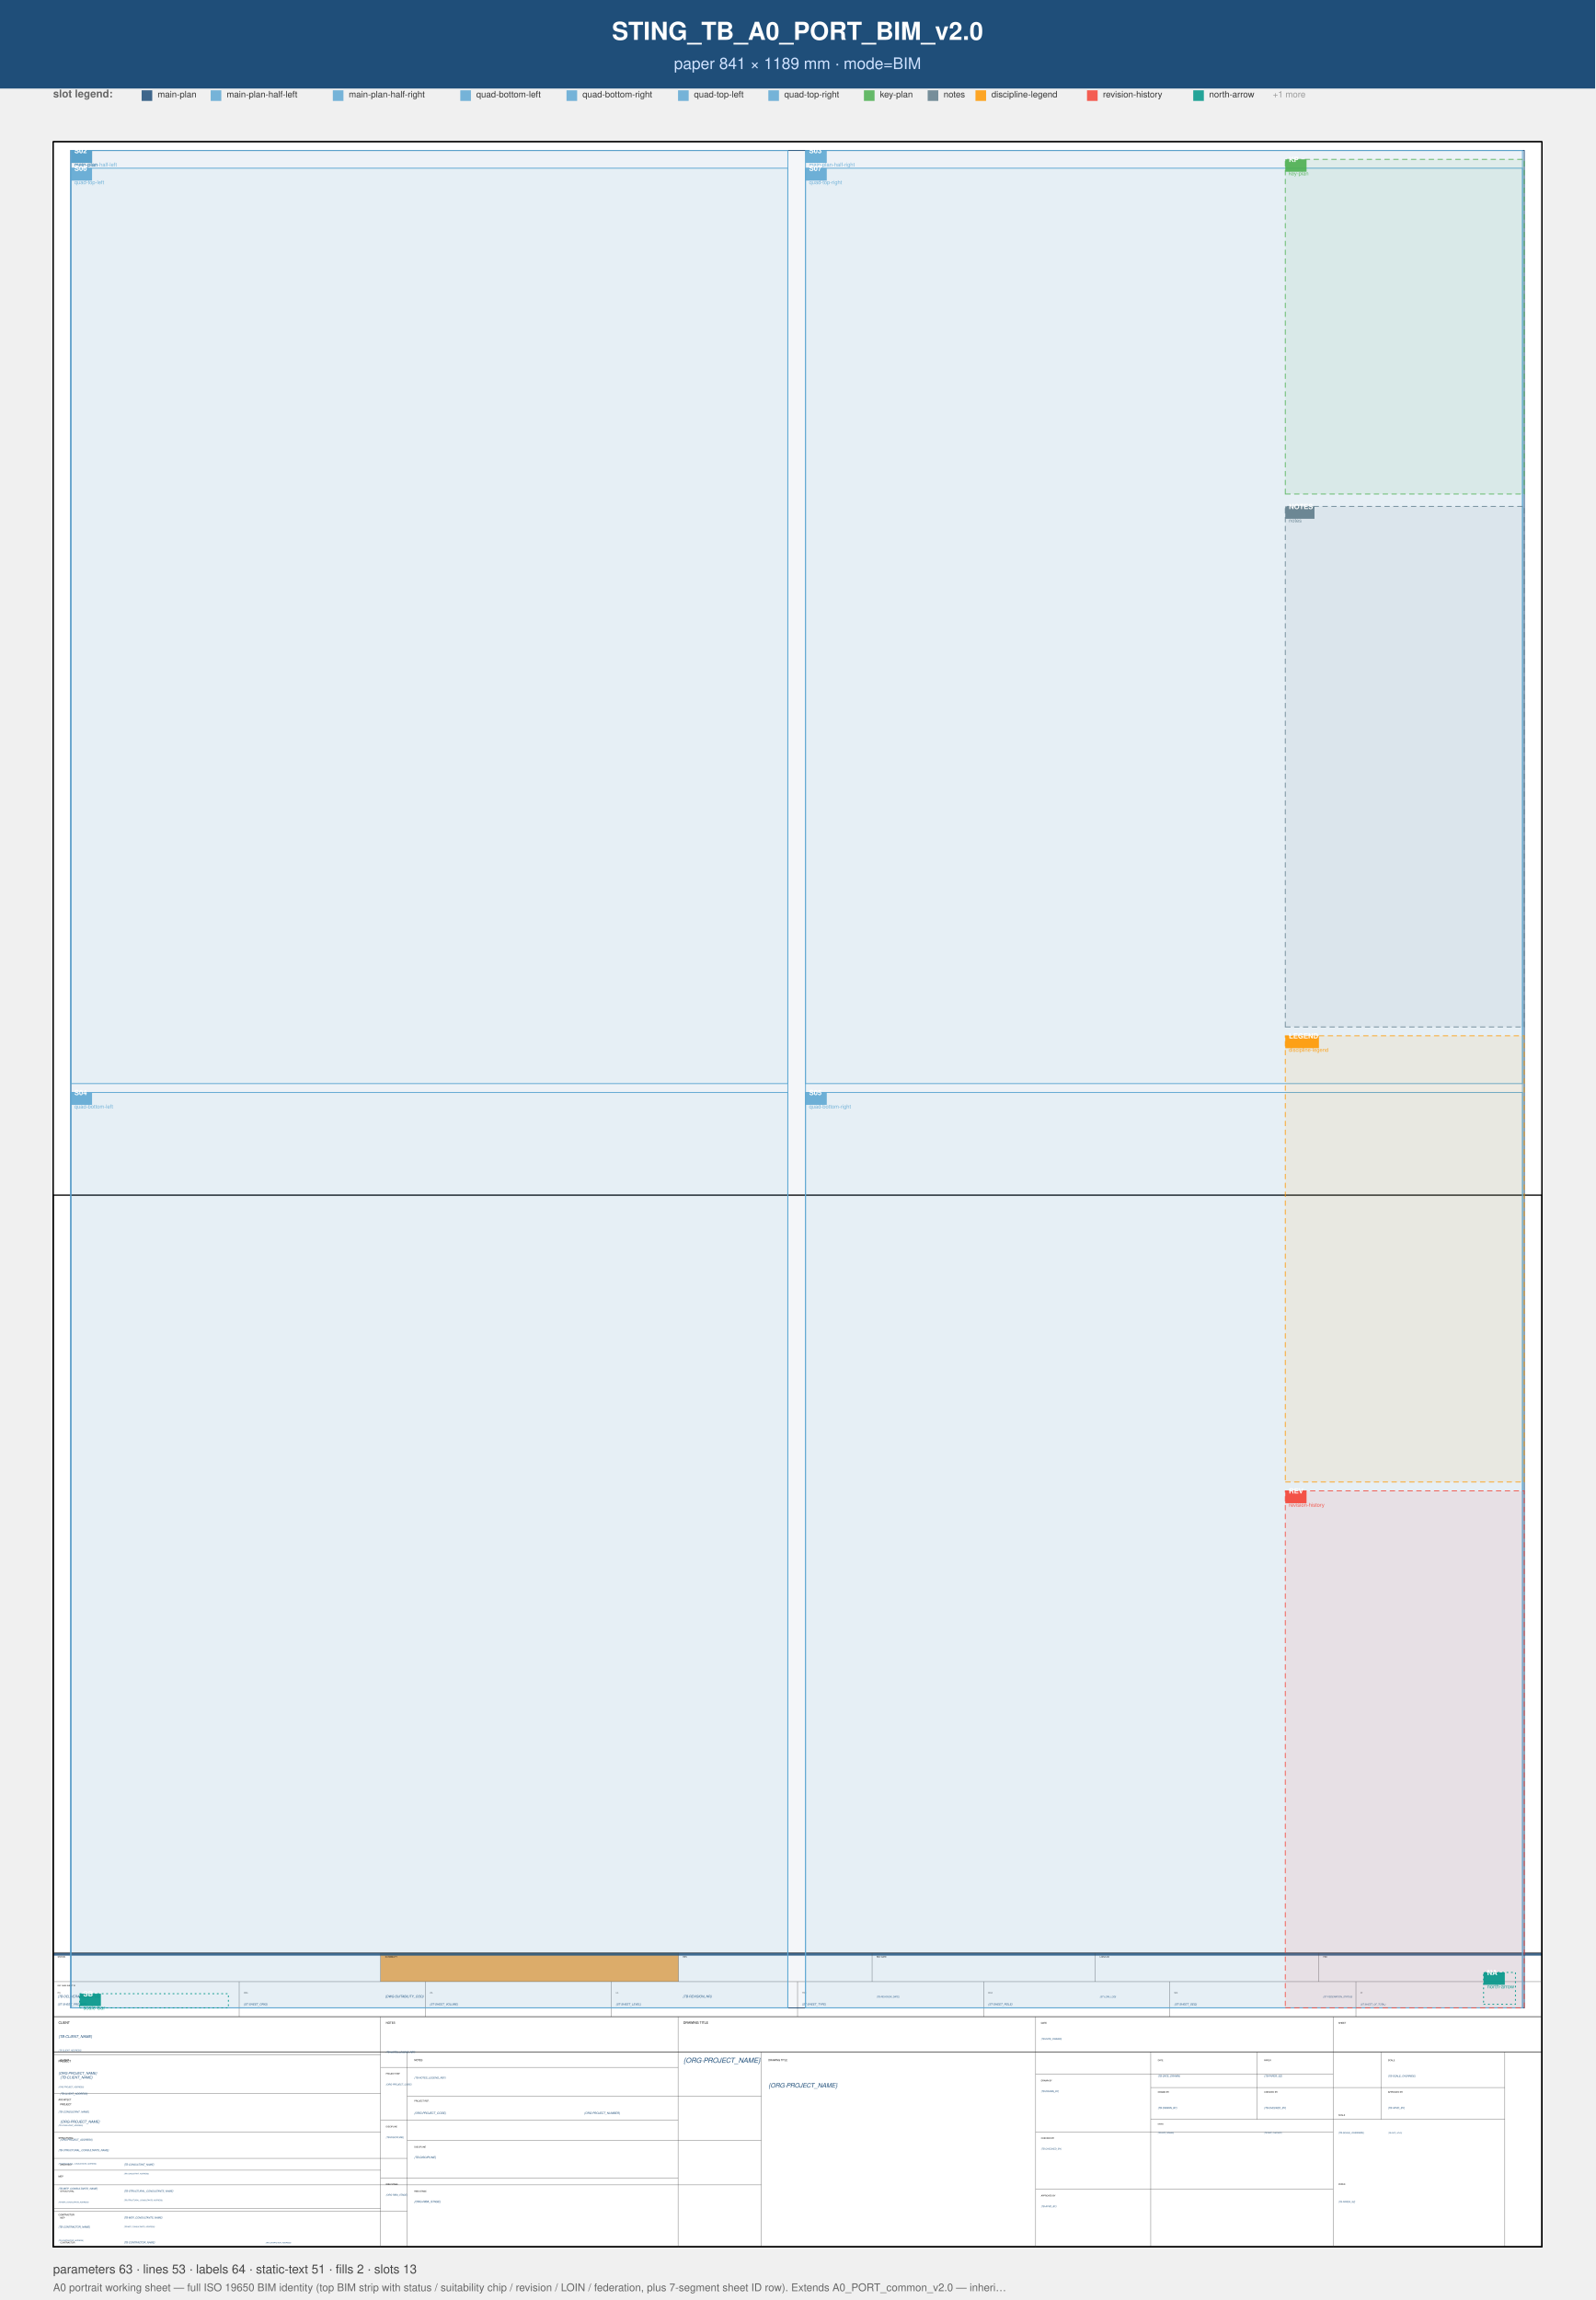
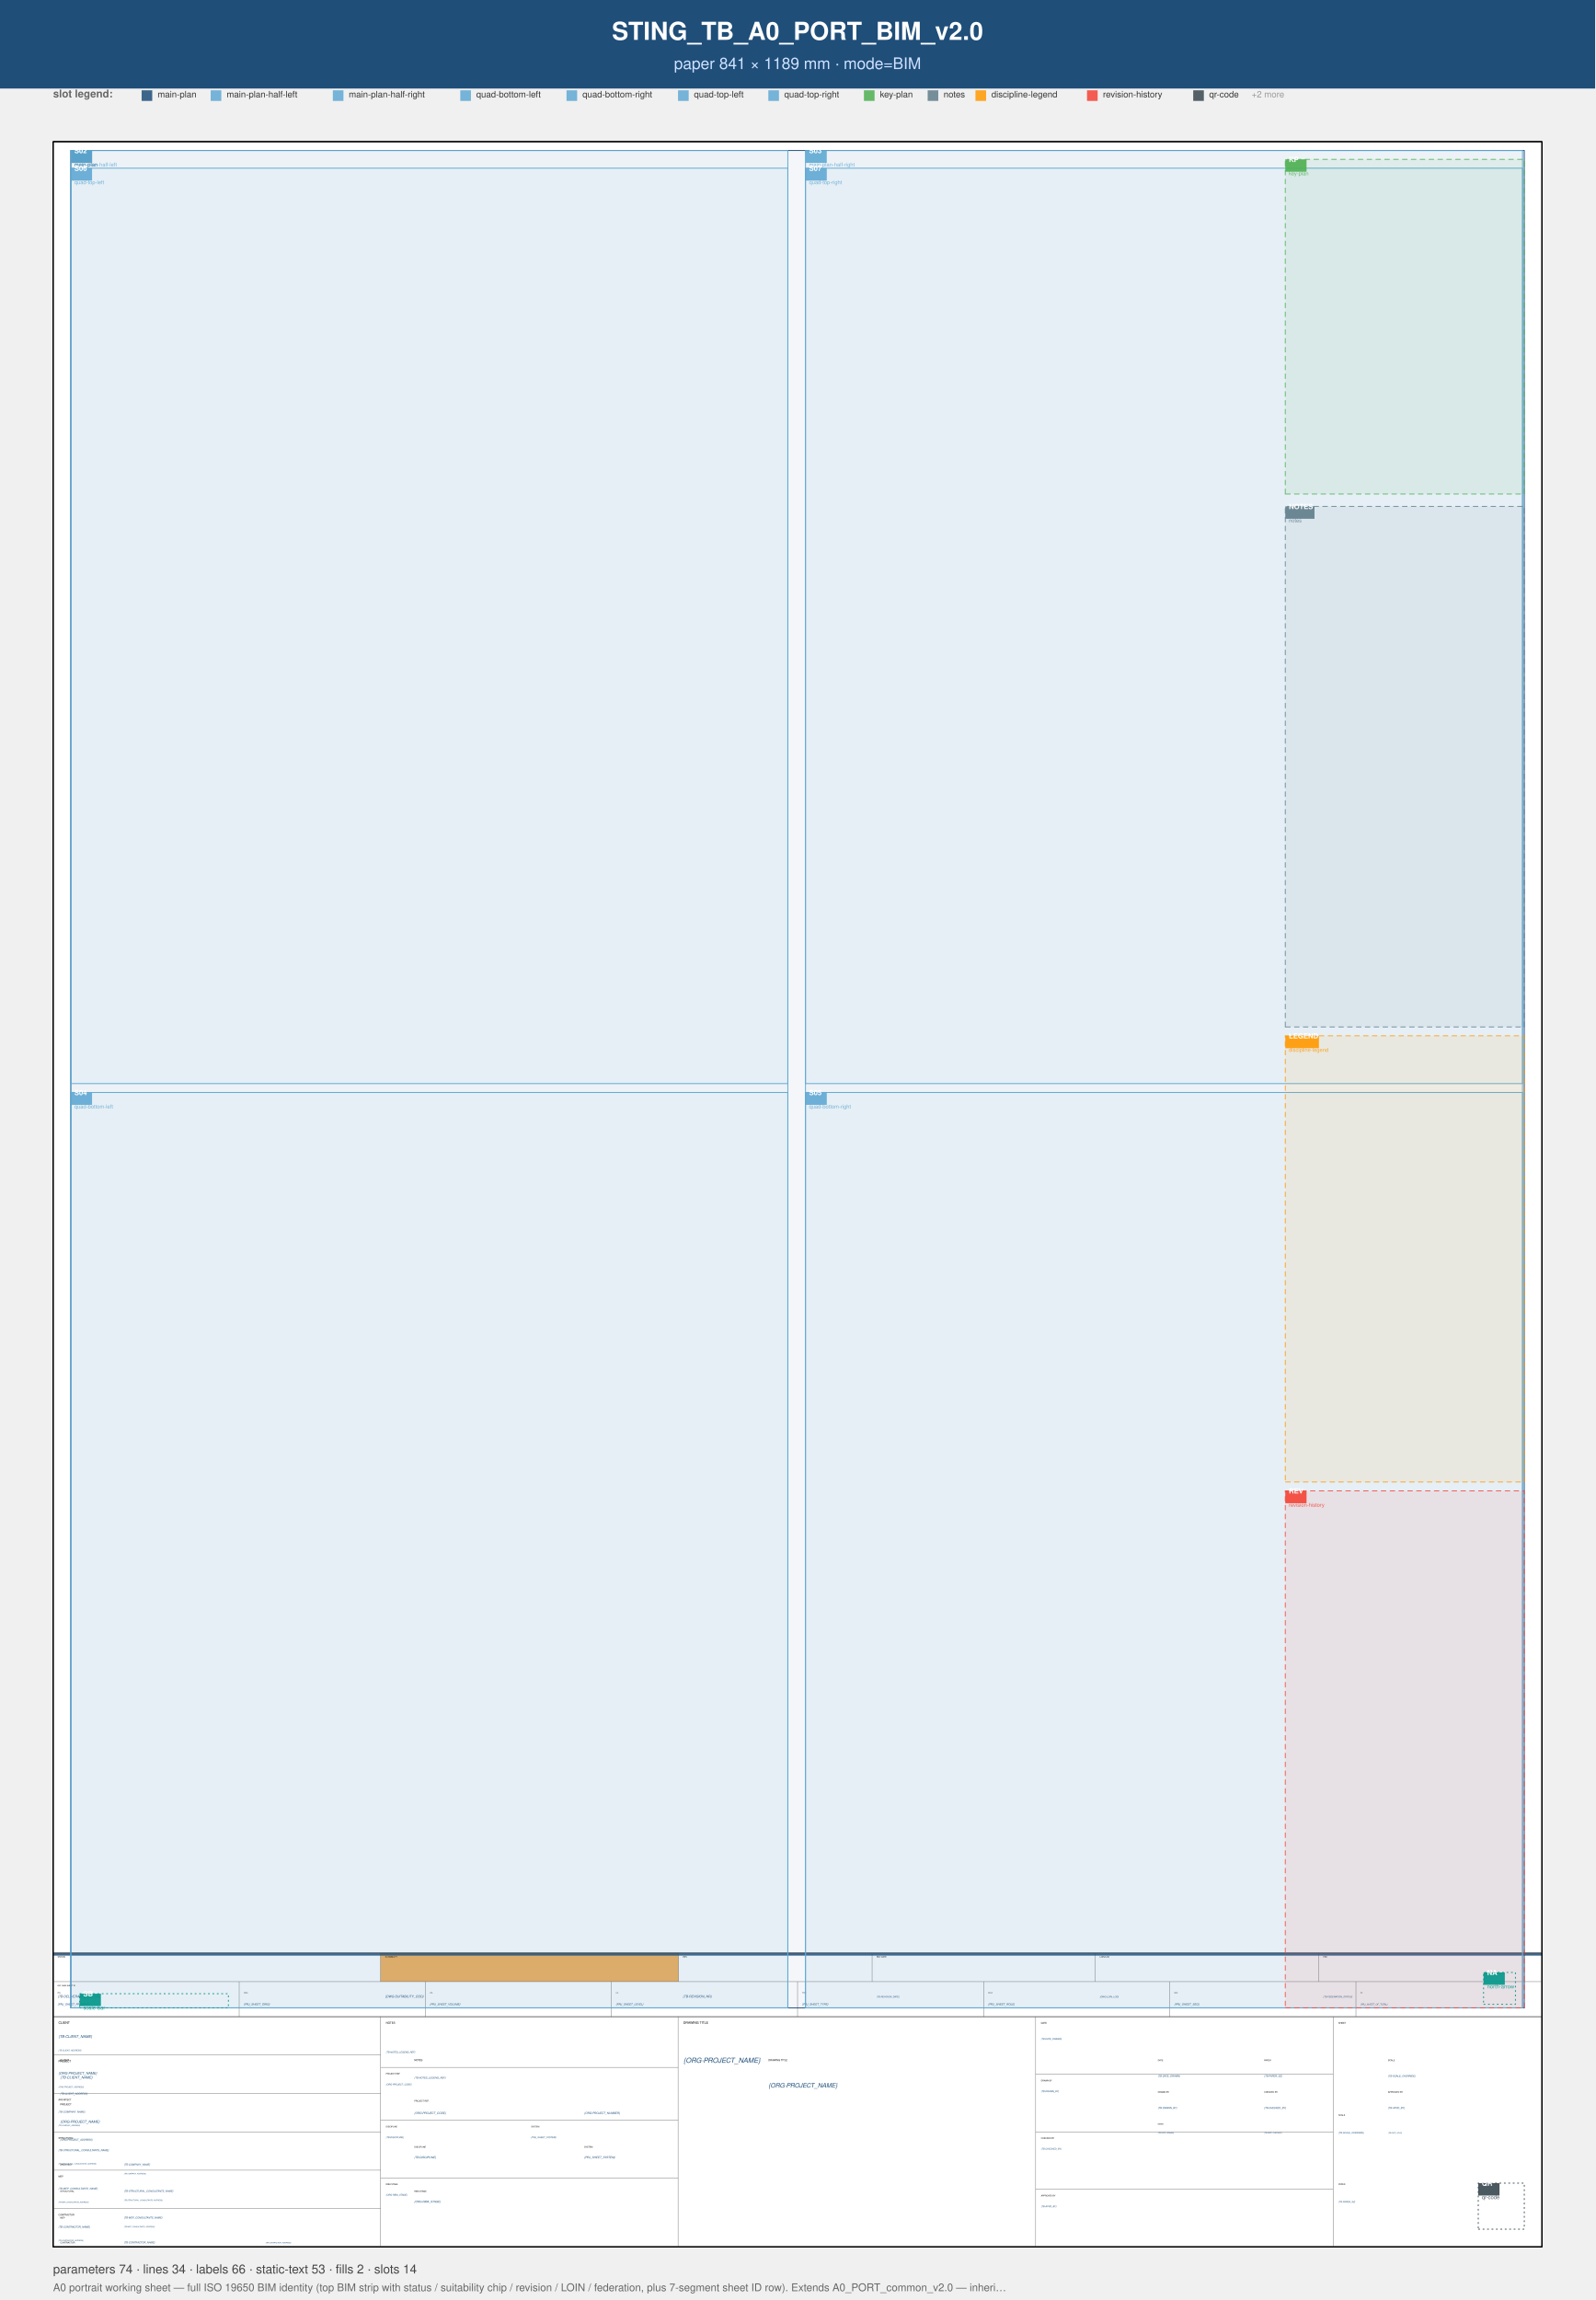
<svg xmlns="http://www.w3.org/2000/svg" viewBox="0 0 901 1299" width="901mm" height="1299mm" style="background:#fafafa;font-family:Helvetica,Arial,sans-serif;">
  <rect x="0" y="0" width="901" height="50" fill="#1F4E79" />
  <text x="450.5" y="22.5" text-anchor="middle" fill="#fff" font-size="14" font-weight="bold">STING_TB_A0_PORT_BIM_v2.0</text>
  <text x="450.5" y="39.0" text-anchor="middle" fill="#cfe2ff" font-size="9">paper 841 × 1189 mm   ·   mode=BIM</text>
  <g transform="translate(30,1269) scale(1,-1)">
    <rect x="0" y="0" width="841" height="1189" fill="#ffffff" stroke="#1a1a1a" stroke-width="0.6" />
    <rect x="185.02" y="149.8" width="168.2" height="16.2" fill="#F2A341" opacity="0.85" />
    <rect x="0" y="164.5" width="841" height="1.5" fill="#1F4E79" opacity="0.85" />
-     <line x1="0" y1="0" x2="841" y2="0" stroke="#000" stroke-width="0.7" />
-     <line x1="841" y1="0" x2="841" y2="594" stroke="#000" stroke-width="0.7" />
-     <line x1="841" y1="594" x2="0" y2="594" stroke="#000" stroke-width="0.7" />
-     <line x1="0" y1="594" x2="0" y2="0" stroke="#000" stroke-width="0.7" />
-     <line x1="0" y1="110" x2="841" y2="110" stroke="#222" stroke-width="0.35" />
-     <line x1="200" y1="0" x2="200" y2="110" stroke="#444" stroke-width="0.18" />
-     <line x1="400" y1="0" x2="400" y2="110" stroke="#444" stroke-width="0.18" />
-     <line x1="620" y1="0" x2="620" y2="110" stroke="#444" stroke-width="0.18" />
-     <line x1="820" y1="0" x2="820" y2="110" stroke="#444" stroke-width="0.18" />
-     <line x1="0" y1="50" x2="200" y2="50" stroke="#444" stroke-width="0.18" />
-     <line x1="0" y1="35" x2="200" y2="35" stroke="#444" stroke-width="0.18" />
-     <line x1="0" y1="20" x2="200" y2="20" stroke="#444" stroke-width="0.18" />
-     <line x1="200" y1="85" x2="400" y2="85" stroke="#444" stroke-width="0.18" />
-     <line x1="200" y1="60" x2="400" y2="60" stroke="#444" stroke-width="0.18" />
-     <line x1="200" y1="35" x2="400" y2="35" stroke="#444" stroke-width="0.18" />
-     <line x1="620" y1="90" x2="820" y2="90" stroke="#444" stroke-width="0.18" />
-     <line x1="620" y1="72" x2="820" y2="72" stroke="#444" stroke-width="0.18" />
-     <line x1="680" y1="72" x2="680" y2="110" stroke="#444" stroke-width="0.18" />
-     <line x1="750" y1="72" x2="750" y2="110" stroke="#444" stroke-width="0.18" />
    <line x1="0" y1="0" x2="841" y2="0" stroke="#000" stroke-width="0.7" />
    <line x1="841" y1="0" x2="841" y2="1189" stroke="#000" stroke-width="0.7" />
    <line x1="841" y1="1189" x2="0" y2="1189" stroke="#000" stroke-width="0.7" />
    <line x1="0" y1="1189" x2="0" y2="0" stroke="#000" stroke-width="0.7" />
    <line x1="0" y1="130" x2="841" y2="130" stroke="#222" stroke-width="0.35" />
    <line x1="185" y1="0" x2="185" y2="130" stroke="#444" stroke-width="0.18" />
    <line x1="353" y1="0" x2="353" y2="130" stroke="#444" stroke-width="0.18" />
    <line x1="555" y1="0" x2="555" y2="130" stroke="#444" stroke-width="0.18" />
    <line x1="723" y1="0" x2="723" y2="130" stroke="#444" stroke-width="0.18" />
    <line x1="0" y1="21.7" x2="185" y2="21.7" stroke="#444" stroke-width="0.18" />
    <line x1="0" y1="43.3" x2="185" y2="43.3" stroke="#444" stroke-width="0.18" />
    <line x1="0" y1="65.0" x2="185" y2="65.0" stroke="#444" stroke-width="0.18" />
    <line x1="0" y1="86.7" x2="185" y2="86.7" stroke="#444" stroke-width="0.18" />
    <line x1="0" y1="108.3" x2="185" y2="108.3" stroke="#444" stroke-width="0.18" />
    <line x1="185" y1="39.0" x2="353" y2="39.0" stroke="#444" stroke-width="0.18" />
    <line x1="185" y1="71.5" x2="353" y2="71.5" stroke="#444" stroke-width="0.18" />
    <line x1="185" y1="101.4" x2="353" y2="101.4" stroke="#444" stroke-width="0.18" />
    <line x1="555" y1="32.5" x2="723" y2="32.5" stroke="#444" stroke-width="0.18" />
    <line x1="555" y1="65.0" x2="723" y2="65.0" stroke="#444" stroke-width="0.18" />
    <line x1="555" y1="97.5" x2="723" y2="97.5" stroke="#444" stroke-width="0.18" />
    <line x1="0" y1="166" x2="841" y2="166" stroke="#222" stroke-width="0.35" />
    <line x1="0" y1="149.8" x2="841" y2="149.8" stroke="#444" stroke-width="0.18" />
    <line x1="185.0" y1="149.8" x2="185.0" y2="166" stroke="#444" stroke-width="0.18" />
    <line x1="353.2" y1="149.8" x2="353.2" y2="166" stroke="#444" stroke-width="0.18" />
    <line x1="462.6" y1="149.8" x2="462.6" y2="166" stroke="#444" stroke-width="0.18" />
    <line x1="588.7" y1="149.8" x2="588.7" y2="166" stroke="#444" stroke-width="0.18" />
    <line x1="714.9" y1="149.8" x2="714.9" y2="166" stroke="#444" stroke-width="0.18" />
    <line x1="105.1" y1="130" x2="105.1" y2="149.8" stroke="#444" stroke-width="0.18" />
    <line x1="210.2" y1="130" x2="210.2" y2="149.8" stroke="#444" stroke-width="0.18" />
    <line x1="315.4" y1="130" x2="315.4" y2="149.8" stroke="#444" stroke-width="0.18" />
    <line x1="420.5" y1="130" x2="420.5" y2="149.8" stroke="#444" stroke-width="0.18" />
    <line x1="525.6" y1="130" x2="525.6" y2="149.8" stroke="#444" stroke-width="0.18" />
    <line x1="630.8" y1="130" x2="630.8" y2="149.8" stroke="#444" stroke-width="0.18" />
    <line x1="735.9" y1="130" x2="735.9" y2="149.8" stroke="#444" stroke-width="0.18" />
    <g transform="translate(4,105) scale(1,-1)">
      <text x="0" y="0" font-size="1.4" text-anchor="start" fill="#000">CLIENT</text>
    </g>
    <g transform="translate(4,80) scale(1,-1)">
      <text x="0" y="0" font-size="1.4" text-anchor="start" fill="#000">PROJECT</text>
    </g>
    <g transform="translate(4,46) scale(1,-1)">
      <text x="0" y="0" font-size="1.2" text-anchor="start" fill="#000">ARCHITECT</text>
    </g>
    <g transform="translate(4,31) scale(1,-1)">
      <text x="0" y="0" font-size="1.2" text-anchor="start" fill="#000">STRUCTURAL</text>
    </g>
    <g transform="translate(4,16) scale(1,-1)">
      <text x="0" y="0" font-size="1.2" text-anchor="start" fill="#000">MEP</text>
    </g>
    <g transform="translate(4,2) scale(1,-1)">
      <text x="0" y="0" font-size="1.2" text-anchor="start" fill="#000">CONTRACTOR</text>
    </g>
    <g transform="translate(204,105) scale(1,-1)">
      <text x="0" y="0" font-size="1.4" text-anchor="start" fill="#000">NOTES</text>
    </g>
    <g transform="translate(404,105) scale(1,-1)">
      <text x="0" y="0" font-size="1.4" text-anchor="start" fill="#000">DRAWING TITLE</text>
    </g>
    <g transform="translate(204,82) scale(1,-1)">
      <text x="0" y="0" font-size="1.2" text-anchor="start" fill="#000">PROJECT REF.</text>
    </g>
    <g transform="translate(204,56) scale(1,-1)">
      <text x="0" y="0" font-size="1.2" text-anchor="start" fill="#000">DISCIPLINE</text>
    </g>
    <g transform="translate(204,31) scale(1,-1)">
      <text x="0" y="0" font-size="1.2" text-anchor="start" fill="#000">RIBA STAGE</text>
    </g>
    <g transform="translate(624,105) scale(1,-1)">
      <text x="0" y="0" font-size="1.2" text-anchor="start" fill="#000">DATE</text>
    </g>
    <g transform="translate(684,105) scale(1,-1)">
      <text x="0" y="0" font-size="1.2" text-anchor="start" fill="#000">PAPER</text>
    </g>
    <g transform="translate(754,105) scale(1,-1)">
      <text x="0" y="0" font-size="1.2" text-anchor="start" fill="#000">SCALE</text>
    </g>
    <g transform="translate(624,87) scale(1,-1)">
      <text x="0" y="0" font-size="1.2" text-anchor="start" fill="#000">DRAWN BY</text>
    </g>
    <g transform="translate(684,87) scale(1,-1)">
      <text x="0" y="0" font-size="1.2" text-anchor="start" fill="#000">CHECKED BY</text>
    </g>
    <g transform="translate(754,87) scale(1,-1)">
      <text x="0" y="0" font-size="1.2" text-anchor="start" fill="#000">APPROVED BY</text>
    </g>
    <g transform="translate(624,69) scale(1,-1)">
      <text x="0" y="0" font-size="1.0" text-anchor="start" fill="#000">DATES</text>
    </g>
+     <g transform="translate(300,56) scale(1,-1)">
+       <text x="0" y="0" font-size="1.2" text-anchor="start" fill="#000">SYSTEM</text>
+     </g>
    <g transform="translate(3,126) scale(1,-1)">
      <text x="0" y="0" font-size="1.82" text-anchor="start" fill="#000">CLIENT</text>
    </g>
    <g transform="translate(3,104.3333) scale(1,-1)">
      <text x="0" y="0" font-size="1.56" text-anchor="start" fill="#000">PROJECT</text>
    </g>
    <g transform="translate(3,82.66667) scale(1,-1)">
      <text x="0" y="0" font-size="1.3" text-anchor="start" fill="#000">ARCHITECT</text>
    </g>
    <g transform="translate(3,61.0) scale(1,-1)">
      <text x="0" y="0" font-size="1.3" text-anchor="start" fill="#000">STRUCTURAL</text>
    </g>
    <g transform="translate(3,39.33333) scale(1,-1)">
      <text x="0" y="0" font-size="1.3" text-anchor="start" fill="#000">MEP</text>
    </g>
    <g transform="translate(3,17.66667) scale(1,-1)">
      <text x="0" y="0" font-size="1.3" text-anchor="start" fill="#000">CONTRACTOR</text>
    </g>
    <g transform="translate(188,126) scale(1,-1)">
      <text x="0" y="0" font-size="1.56" text-anchor="start" fill="#000">NOTES</text>
    </g>
    <g transform="translate(188,97.4) scale(1,-1)">
      <text x="0" y="0" font-size="1.17" text-anchor="start" fill="#000">PROJECT REF</text>
    </g>
    <g transform="translate(188,67.5) scale(1,-1)">
      <text x="0" y="0" font-size="1.17" text-anchor="start" fill="#000">DISCIPLINE</text>
    </g>
    <g transform="translate(188,35.0) scale(1,-1)">
      <text x="0" y="0" font-size="1.17" text-anchor="start" fill="#000">RIBA STAGE</text>
    </g>
    <g transform="translate(356,126) scale(1,-1)">
      <text x="0" y="0" font-size="1.82" text-anchor="start" fill="#000">DRAWING TITLE</text>
    </g>
    <g transform="translate(558,126) scale(1,-1)">
      <text x="0" y="0" font-size="1.3" text-anchor="start" fill="#000">DATE</text>
    </g>
    <g transform="translate(558,93.5) scale(1,-1)">
      <text x="0" y="0" font-size="1.17" text-anchor="start" fill="#000">DRAWN BY</text>
    </g>
    <g transform="translate(558,61.0) scale(1,-1)">
      <text x="0" y="0" font-size="1.17" text-anchor="start" fill="#000">CHECKED BY</text>
    </g>
    <g transform="translate(558,28.5) scale(1,-1)">
      <text x="0" y="0" font-size="1.17" text-anchor="start" fill="#000">APPROVED BY</text>
    </g>
    <g transform="translate(726,126) scale(1,-1)">
      <text x="0" y="0" font-size="1.3" text-anchor="start" fill="#000">SHEET</text>
    </g>
    <g transform="translate(726,74.0) scale(1,-1)">
      <text x="0" y="0" font-size="1.17" text-anchor="start" fill="#000">SCALE</text>
    </g>
    <g transform="translate(726,35.0) scale(1,-1)">
      <text x="0" y="0" font-size="1.17" text-anchor="start" fill="#000">PAPER</text>
    </g>
+     <g transform="translate(270,67.5) scale(1,-1)">
+       <text x="0" y="0" font-size="1.17" text-anchor="start" fill="#000">SYSTEM</text>
+     </g>
    <g transform="translate(2.523,163.4) scale(1,-1)">
      <text x="0" y="0" font-size="1.17" text-anchor="start" fill="#000">STATUS</text>
    </g>
    <g transform="translate(187.543,163.4) scale(1,-1)">
      <text x="0" y="0" font-size="1.17" text-anchor="start" fill="#000">SUITABILITY</text>
    </g>
    <g transform="translate(355.743,163.4) scale(1,-1)">
      <text x="0" y="0" font-size="1.17" text-anchor="start" fill="#000">REV</text>
    </g>
    <g transform="translate(465.073,163.4) scale(1,-1)">
      <text x="0" y="0" font-size="1.17" text-anchor="start" fill="#000">REV DATE</text>
    </g>
    <g transform="translate(591.223,163.4) scale(1,-1)">
      <text x="0" y="0" font-size="1.17" text-anchor="start" fill="#000">LOIN/LOD</text>
    </g>
    <g transform="translate(717.373,163.4) scale(1,-1)">
      <text x="0" y="0" font-size="1.17" text-anchor="start" fill="#000">FED</text>
    </g>
    <g transform="translate(2.523,147.2) scale(1,-1)">
      <text x="0" y="0" font-size="1.04" text-anchor="start" fill="#000">ISO 19650 SHEET ID</text>
    </g>
    <g transform="translate(2.523,143.2) scale(1,-1)">
      <text x="0" y="0" font-size="0.91" text-anchor="start" fill="#000">PRJ</text>
    </g>
    <g transform="translate(107.648,143.2) scale(1,-1)">
      <text x="0" y="0" font-size="0.91" text-anchor="start" fill="#000">ORIG</text>
    </g>
    <g transform="translate(212.773,143.2) scale(1,-1)">
      <text x="0" y="0" font-size="0.91" text-anchor="start" fill="#000">VOL</text>
    </g>
    <g transform="translate(317.898,143.2) scale(1,-1)">
      <text x="0" y="0" font-size="0.91" text-anchor="start" fill="#000">LVL</text>
    </g>
    <g transform="translate(423.023,143.2) scale(1,-1)">
      <text x="0" y="0" font-size="0.91" text-anchor="start" fill="#000">TYPE</text>
    </g>
    <g transform="translate(528.148,143.2) scale(1,-1)">
      <text x="0" y="0" font-size="0.91" text-anchor="start" fill="#000">ROLE</text>
    </g>
    <g transform="translate(633.273,143.2) scale(1,-1)">
      <text x="0" y="0" font-size="0.91" text-anchor="start" fill="#000">SEQ</text>
    </g>
    <g transform="translate(738.398,143.2) scale(1,-1)">
      <text x="0" y="0" font-size="0.91" text-anchor="start" fill="#000">OF</text>
    </g>
    <g transform="translate(4,95) scale(1,-1)">
      <text x="0" y="0" font-size="2.0" text-anchor="start" fill="#1F4E79" font-style="italic">{TB·CLIENT_NAME}</text>
    </g>
    <g transform="translate(4,86) scale(1,-1)">
      <text x="0" y="0" font-size="1.4" text-anchor="start" fill="#1F4E79" font-style="italic">{TB·CLIENT_ADDRESS}</text>
    </g>
    <g transform="translate(4,70) scale(1,-1)">
      <text x="0" y="0" font-size="2.0" text-anchor="start" fill="#1F4E79" font-style="italic">{ORG·PROJECT_NAME}</text>
    </g>
    <g transform="translate(4,60) scale(1,-1)">
      <text x="0" y="0" font-size="1.4" text-anchor="start" fill="#1F4E79" font-style="italic">{ORG·PROJECT_ADDRESS}</text>
    </g>
    <g transform="translate(40,46) scale(1,-1)">
-       <text x="0" y="0" font-size="1.4" text-anchor="start" fill="#1F4E79" font-style="italic">{TB·CONSULTANT_NAME}</text>
+       <text x="0" y="0" font-size="1.4" text-anchor="start" fill="#1F4E79" font-style="italic">{TB·COMPANY_NAME}</text>
    </g>
    <g transform="translate(40,41) scale(1,-1)">
-       <text x="0" y="0" font-size="1.0" text-anchor="start" fill="#1F4E79" font-style="italic">{TB·CONSULTANT_ADDRESS}</text>
+       <text x="0" y="0" font-size="1.0" text-anchor="start" fill="#1F4E79" font-style="italic">{TB·COMPANY_ADDRESS}</text>
    </g>
    <g transform="translate(40,31) scale(1,-1)">
      <text x="0" y="0" font-size="1.4" text-anchor="start" fill="#1F4E79" font-style="italic">{TB·STRUCTURAL_CONSULTANTS_NAME}</text>
    </g>
    <g transform="translate(40,26) scale(1,-1)">
      <text x="0" y="0" font-size="1.0" text-anchor="start" fill="#1F4E79" font-style="italic">{TB·STRUCTURAL_CONSULTANTS_ADDRESS}</text>
    </g>
    <g transform="translate(40,16) scale(1,-1)">
      <text x="0" y="0" font-size="1.4" text-anchor="start" fill="#1F4E79" font-style="italic">{TB·MEP_CONSULTANTS_NAME}</text>
    </g>
    <g transform="translate(40,11) scale(1,-1)">
      <text x="0" y="0" font-size="1.0" text-anchor="start" fill="#1F4E79" font-style="italic">{TB·MEP_CONSULTANTS_ADDRESS}</text>
    </g>
    <g transform="translate(40,2) scale(1,-1)">
      <text x="0" y="0" font-size="1.4" text-anchor="start" fill="#1F4E79" font-style="italic">{TB·CONTRACTOR_NAME}</text>
    </g>
    <g transform="translate(120,2) scale(1,-1)">
      <text x="0" y="0" font-size="1.0" text-anchor="start" fill="#1F4E79" font-style="italic">{TB·CONTRACTOR_ADDRESS}</text>
    </g>
    <g transform="translate(204,75) scale(1,-1)">
      <text x="0" y="0" font-size="1.6" text-anchor="start" fill="#1F4E79" font-style="italic">{ORG·PROJECT_CODE}</text>
    </g>
    <g transform="translate(300,75) scale(1,-1)">
      <text x="0" y="0" font-size="1.6" text-anchor="start" fill="#1F4E79" font-style="italic">{ORG·PROJECT_NUMBER}</text>
    </g>
    <g transform="translate(204,50) scale(1,-1)">
      <text x="0" y="0" font-size="1.6" text-anchor="start" fill="#1F4E79" font-style="italic">{TB·DISCIPLINE}</text>
    </g>
    <g transform="translate(204,25) scale(1,-1)">
      <text x="0" y="0" font-size="1.6" text-anchor="start" fill="#1F4E79" font-style="italic">{ORG·RIBA_STAGE}</text>
    </g>
    <g transform="translate(204,95) scale(1,-1)">
      <text x="0" y="0" font-size="1.4" text-anchor="start" fill="#1F4E79" font-style="italic">{TB·NOTES_LEGEND_REF}</text>
    </g>
    <g transform="translate(404,90) scale(1,-1)">
      <text x="0" y="0" font-size="3.5" text-anchor="start" fill="#1F4E79" font-style="italic">{ORG·PROJECT_NAME}</text>
    </g>
    <g transform="translate(624,96) scale(1,-1)">
      <text x="0" y="0" font-size="1.4" text-anchor="start" fill="#1F4E79" font-style="italic">{TB·DATE_DRAWN}</text>
    </g>
    <g transform="translate(684,96) scale(1,-1)">
      <text x="0" y="0" font-size="1.4" text-anchor="start" fill="#1F4E79" font-style="italic">{TB·PAPER_SZ}</text>
    </g>
    <g transform="translate(754,96) scale(1,-1)">
      <text x="0" y="0" font-size="1.4" text-anchor="start" fill="#1F4E79" font-style="italic">{TB·SCALE_OVERRIDE}</text>
    </g>
    <g transform="translate(624,78) scale(1,-1)">
      <text x="0" y="0" font-size="1.4" text-anchor="start" fill="#1F4E79" font-style="italic">{TB·DRAWN_BY}</text>
    </g>
    <g transform="translate(684,78) scale(1,-1)">
      <text x="0" y="0" font-size="1.4" text-anchor="start" fill="#1F4E79" font-style="italic">{TB·CHECKED_BY}</text>
    </g>
    <g transform="translate(754,78) scale(1,-1)">
      <text x="0" y="0" font-size="1.4" text-anchor="start" fill="#1F4E79" font-style="italic">{TB·APVD_BY}</text>
    </g>
    <g transform="translate(624,64) scale(1,-1)">
      <text x="0" y="0" font-size="1.0" text-anchor="start" fill="#1F4E79" font-style="italic">{TB·DATE_DRAWN}</text>
    </g>
    <g transform="translate(684,64) scale(1,-1)">
      <text x="0" y="0" font-size="1.0" text-anchor="start" fill="#1F4E79" font-style="italic">{TB·DATE_CHECKED}</text>
    </g>
    <g transform="translate(754,64) scale(1,-1)">
      <text x="0" y="0" font-size="1.0" text-anchor="start" fill="#1F4E79" font-style="italic">{TB·DATE_APVD}</text>
    </g>
+     <g transform="translate(300,50) scale(1,-1)">
+       <text x="0" y="0" font-size="1.6" text-anchor="start" fill="#1F4E79" font-style="italic">{PRJ_SHEET_SYSTEM}</text>
+     </g>
    <g transform="translate(3,118.0833) scale(1,-1)">
      <text x="0" y="0" font-size="2.08" text-anchor="start" fill="#1F4E79" font-style="italic">{TB·CLIENT_NAME}</text>
    </g>
    <g transform="translate(3,110.5833) scale(1,-1)">
      <text x="0" y="0" font-size="1.17" text-anchor="start" fill="#1F4E79" font-style="italic">{TB·CLIENT_ADDRESS}</text>
    </g>
    <g transform="translate(3,97.41667) scale(1,-1)">
      <text x="0" y="0" font-size="1.95" text-anchor="start" fill="#1F4E79" font-style="italic">{ORG·PROJECT_NAME}</text>
    </g>
    <g transform="translate(3,89.91667) scale(1,-1)">
      <text x="0" y="0" font-size="1.1" text-anchor="start" fill="#1F4E79" font-style="italic">{ORG·PROJECT_ADDRESS}</text>
    </g>
    <g transform="translate(3,75.75) scale(1,-1)">
-       <text x="0" y="0" font-size="1.43" text-anchor="start" fill="#1F4E79" font-style="italic">{TB·CONSULTANT_NAME}</text>
+       <text x="0" y="0" font-size="1.43" text-anchor="start" fill="#1F4E79" font-style="italic">{TB·COMPANY_NAME}</text>
    </g>
    <g transform="translate(3,68.25) scale(1,-1)">
-       <text x="0" y="0" font-size="0.98" text-anchor="start" fill="#1F4E79" font-style="italic">{TB·CONSULTANT_ADDRESS}</text>
+       <text x="0" y="0" font-size="0.98" text-anchor="start" fill="#1F4E79" font-style="italic">{TB·COMPANY_ADDRESS}</text>
    </g>
    <g transform="translate(3,54.08333) scale(1,-1)">
      <text x="0" y="0" font-size="1.43" text-anchor="start" fill="#1F4E79" font-style="italic">{TB·STRUCTURAL_CONSULTANTS_NAME}</text>
    </g>
    <g transform="translate(3,46.58333) scale(1,-1)">
      <text x="0" y="0" font-size="0.98" text-anchor="start" fill="#1F4E79" font-style="italic">{TB·STRUCTURAL_CONSULTANTS_ADDRESS}</text>
    </g>
    <g transform="translate(3,32.41667) scale(1,-1)">
      <text x="0" y="0" font-size="1.43" text-anchor="start" fill="#1F4E79" font-style="italic">{TB·MEP_CONSULTANTS_NAME}</text>
    </g>
    <g transform="translate(3,24.91667) scale(1,-1)">
      <text x="0" y="0" font-size="0.98" text-anchor="start" fill="#1F4E79" font-style="italic">{TB·MEP_CONSULTANTS_ADDRESS}</text>
    </g>
    <g transform="translate(3,10.75) scale(1,-1)">
      <text x="0" y="0" font-size="1.43" text-anchor="start" fill="#1F4E79" font-style="italic">{TB·CONTRACTOR_NAME}</text>
    </g>
    <g transform="translate(3,3.25) scale(1,-1)">
      <text x="0" y="0" font-size="0.98" text-anchor="start" fill="#1F4E79" font-style="italic">{TB·CONTRACTOR_ADDRESS}</text>
    </g>
    <g transform="translate(188,109.5) scale(1,-1)">
      <text x="0" y="0" font-size="1.3" text-anchor="start" fill="#1F4E79" font-style="italic">{TB·NOTES_LEGEND_REF}</text>
    </g>
    <g transform="translate(188,91.3) scale(1,-1)">
      <text x="0" y="0" font-size="1.3" text-anchor="start" fill="#1F4E79" font-style="italic">{ORG·PROJECT_CODE}</text>
    </g>
    <g transform="translate(188,61.4) scale(1,-1)">
      <text x="0" y="0" font-size="1.3" text-anchor="start" fill="#1F4E79" font-style="italic">{TB·DISCIPLINE}</text>
    </g>
    <g transform="translate(188,28.9) scale(1,-1)">
      <text x="0" y="0" font-size="1.3" text-anchor="start" fill="#1F4E79" font-style="italic">{ORG·RIBA_STAGE}</text>
    </g>
    <g transform="translate(356,104.0) scale(1,-1)">
      <text x="0" y="0" font-size="3.9" text-anchor="start" fill="#1F4E79" font-style="italic">{ORG·PROJECT_NAME}</text>
    </g>
    <g transform="translate(558,117.0) scale(1,-1)">
      <text x="0" y="0" font-size="1.3" text-anchor="start" fill="#1F4E79" font-style="italic">{TB·DATE_DRAWN}</text>
    </g>
    <g transform="translate(558,87.4) scale(1,-1)">
      <text x="0" y="0" font-size="1.3" text-anchor="start" fill="#1F4E79" font-style="italic">{TB·DRAWN_BY}</text>
    </g>
    <g transform="translate(558,54.9) scale(1,-1)">
      <text x="0" y="0" font-size="1.3" text-anchor="start" fill="#1F4E79" font-style="italic">{TB·CHECKED_BY}</text>
    </g>
    <g transform="translate(558,22.4) scale(1,-1)">
      <text x="0" y="0" font-size="1.3" text-anchor="start" fill="#1F4E79" font-style="italic">{TB·APVD_BY}</text>
    </g>
    <g transform="translate(726,64.0) scale(1,-1)">
      <text x="0" y="0" font-size="1.3" text-anchor="start" fill="#1F4E79" font-style="italic">{TB·SCALE_OVERRIDE}</text>
    </g>
    <g transform="translate(726,25.0) scale(1,-1)">
      <text x="0" y="0" font-size="1.3" text-anchor="start" fill="#1F4E79" font-style="italic">{TB·PAPER_SZ}</text>
    </g>
+     <g transform="translate(270,61.4) scale(1,-1)">
+       <text x="0" y="0" font-size="1.3" text-anchor="start" fill="#1F4E79" font-style="italic">{PRJ_SHEET_SYSTEM}</text>
+     </g>
    <g transform="translate(2.523,140.8) scale(1,-1)">
      <text x="0" y="0" font-size="1.82" text-anchor="start" fill="#1F4E79" font-style="italic">{TB·DELIVERABLE_STATUS}</text>
    </g>
    <g transform="translate(187.543,140.8) scale(1,-1)">
      <text x="0" y="0" font-size="1.82" text-anchor="start" fill="#1F4E79" font-style="italic">{DWG·SUITABILITY_COD}</text>
    </g>
    <g transform="translate(355.743,140.8) scale(1,-1)">
      <text x="0" y="0" font-size="1.82" text-anchor="start" fill="#1F4E79" font-style="italic">{TB·REVISION_NR}</text>
    </g>
    <g transform="translate(465.073,140.8) scale(1,-1)">
      <text x="0" y="0" font-size="1.3" text-anchor="start" fill="#1F4E79" font-style="italic">{TB·REVISION_DATE}</text>
    </g>
    <g transform="translate(591.223,140.8) scale(1,-1)">
-       <text x="0" y="0" font-size="1.3" text-anchor="start" fill="#1F4E79" font-style="italic">{ST·LOIN_LOD}</text>
+       <text x="0" y="0" font-size="1.3" text-anchor="start" fill="#1F4E79" font-style="italic">{DWG·LOIN_LOD}</text>
    </g>
    <g transform="translate(717.373,140.8) scale(1,-1)">
-       <text x="0" y="0" font-size="1.3" text-anchor="start" fill="#1F4E79" font-style="italic">{ST·FEDERATION_STATUS}</text>
+       <text x="0" y="0" font-size="1.3" text-anchor="start" fill="#1F4E79" font-style="italic">{TB·FEDERATION_STATUS}</text>
    </g>
    <g transform="translate(2.523,136.48) scale(1,-1)">
-       <text x="0" y="0" font-size="1.56" text-anchor="start" fill="#1F4E79" font-style="italic">{ST·SHEET_PROJECT}</text>
+       <text x="0" y="0" font-size="1.56" text-anchor="start" fill="#1F4E79" font-style="italic">{PRJ_SHEET_PROJECT}</text>
    </g>
    <g transform="translate(107.648,136.48) scale(1,-1)">
-       <text x="0" y="0" font-size="1.56" text-anchor="start" fill="#1F4E79" font-style="italic">{ST·SHEET_ORIG}</text>
+       <text x="0" y="0" font-size="1.56" text-anchor="start" fill="#1F4E79" font-style="italic">{PRJ_SHEET_ORIG}</text>
    </g>
    <g transform="translate(212.773,136.48) scale(1,-1)">
-       <text x="0" y="0" font-size="1.56" text-anchor="start" fill="#1F4E79" font-style="italic">{ST·SHEET_VOLUME}</text>
+       <text x="0" y="0" font-size="1.56" text-anchor="start" fill="#1F4E79" font-style="italic">{PRJ_SHEET_VOLUME}</text>
    </g>
    <g transform="translate(317.898,136.48) scale(1,-1)">
-       <text x="0" y="0" font-size="1.56" text-anchor="start" fill="#1F4E79" font-style="italic">{ST·SHEET_LEVEL}</text>
+       <text x="0" y="0" font-size="1.56" text-anchor="start" fill="#1F4E79" font-style="italic">{PRJ_SHEET_LEVEL}</text>
    </g>
    <g transform="translate(423.023,136.48) scale(1,-1)">
-       <text x="0" y="0" font-size="1.56" text-anchor="start" fill="#1F4E79" font-style="italic">{ST·SHEET_TYPE}</text>
+       <text x="0" y="0" font-size="1.56" text-anchor="start" fill="#1F4E79" font-style="italic">{PRJ_SHEET_TYPE}</text>
    </g>
    <g transform="translate(528.148,136.48) scale(1,-1)">
-       <text x="0" y="0" font-size="1.56" text-anchor="start" fill="#1F4E79" font-style="italic">{ST·SHEET_ROLE}</text>
+       <text x="0" y="0" font-size="1.56" text-anchor="start" fill="#1F4E79" font-style="italic">{PRJ_SHEET_ROLE}</text>
    </g>
    <g transform="translate(633.273,136.48) scale(1,-1)">
-       <text x="0" y="0" font-size="1.56" text-anchor="start" fill="#1F4E79" font-style="italic">{ST·SHEET_SEQ}</text>
+       <text x="0" y="0" font-size="1.56" text-anchor="start" fill="#1F4E79" font-style="italic">{PRJ_SHEET_SEQ}</text>
    </g>
    <g transform="translate(738.398,136.48) scale(1,-1)">
-       <text x="0" y="0" font-size="1.3" text-anchor="start" fill="#1F4E79" font-style="italic">{ST·SHEET_OF_TOTAL}</text>
+       <text x="0" y="0" font-size="1.3" text-anchor="start" fill="#1F4E79" font-style="italic">{PRJ_SHEET_OF_TOTAL}</text>
    </g>
    <rect x="10" y="135" width="821" height="1049" fill="#1F4E79" fill-opacity="0.05" stroke="#1F4E79" stroke-width="0.5" stroke-dasharray="" opacity="1.0" />
    <rect x="10" y="1177" width="12" height="7" fill="#1F4E79" opacity="0.9" />
    <g transform="translate(12,1182.5) scale(1,-1)">
      <text x="0" y="0" font-size="4" font-weight="bold" fill="#fff">S01</text>
    </g>
    <g transform="translate(12,1175) scale(1,-1)">
      <text x="0" y="0" font-size="3" fill="#1F4E79" opacity="0.85">main-plan</text>
    </g>
    <rect x="10" y="135" width="405" height="1049" fill="#5fa8d3" fill-opacity="0.05" stroke="#5fa8d3" stroke-width="0.5" stroke-dasharray="" opacity="1.0" />
    <rect x="10" y="1177" width="12" height="7" fill="#5fa8d3" opacity="0.9" />
    <g transform="translate(12,1182.5) scale(1,-1)">
      <text x="0" y="0" font-size="4" font-weight="bold" fill="#fff">S02</text>
    </g>
    <g transform="translate(12,1175) scale(1,-1)">
      <text x="0" y="0" font-size="3" fill="#5fa8d3" opacity="0.85">main-plan-half-left</text>
    </g>
    <rect x="425" y="135" width="405" height="1049" fill="#5fa8d3" fill-opacity="0.05" stroke="#5fa8d3" stroke-width="0.5" stroke-dasharray="" opacity="1.0" />
    <rect x="425" y="1177" width="12" height="7" fill="#5fa8d3" opacity="0.9" />
    <g transform="translate(427,1182.5) scale(1,-1)">
      <text x="0" y="0" font-size="4" font-weight="bold" fill="#fff">S03</text>
    </g>
    <g transform="translate(427,1175) scale(1,-1)">
      <text x="0" y="0" font-size="3" fill="#5fa8d3" opacity="0.85">main-plan-half-right</text>
    </g>
    <rect x="10" y="135" width="405" height="517" fill="#5fa8d3" fill-opacity="0.05" stroke="#5fa8d3" stroke-width="0.5" stroke-dasharray="" opacity="1.0" />
    <rect x="10" y="645" width="12" height="7" fill="#5fa8d3" opacity="0.9" />
    <g transform="translate(12,650.5) scale(1,-1)">
      <text x="0" y="0" font-size="4" font-weight="bold" fill="#fff">S04</text>
    </g>
    <g transform="translate(12,643) scale(1,-1)">
      <text x="0" y="0" font-size="3" fill="#5fa8d3" opacity="0.85">quad-bottom-left</text>
    </g>
    <rect x="425" y="135" width="405" height="517" fill="#5fa8d3" fill-opacity="0.05" stroke="#5fa8d3" stroke-width="0.5" stroke-dasharray="" opacity="1.0" />
    <rect x="425" y="645" width="12" height="7" fill="#5fa8d3" opacity="0.9" />
    <g transform="translate(427,650.5) scale(1,-1)">
      <text x="0" y="0" font-size="4" font-weight="bold" fill="#fff">S05</text>
    </g>
    <g transform="translate(427,643) scale(1,-1)">
      <text x="0" y="0" font-size="3" fill="#5fa8d3" opacity="0.85">quad-bottom-right</text>
    </g>
    <rect x="10" y="657" width="405" height="517" fill="#5fa8d3" fill-opacity="0.05" stroke="#5fa8d3" stroke-width="0.5" stroke-dasharray="" opacity="1.0" />
    <rect x="10" y="1167" width="12" height="7" fill="#5fa8d3" opacity="0.9" />
    <g transform="translate(12,1172.5) scale(1,-1)">
      <text x="0" y="0" font-size="4" font-weight="bold" fill="#fff">S06</text>
    </g>
    <g transform="translate(12,1165) scale(1,-1)">
      <text x="0" y="0" font-size="3" fill="#5fa8d3" opacity="0.85">quad-top-left</text>
    </g>
    <rect x="425" y="657" width="405" height="517" fill="#5fa8d3" fill-opacity="0.05" stroke="#5fa8d3" stroke-width="0.5" stroke-dasharray="" opacity="1.0" />
    <rect x="425" y="1167" width="12" height="7" fill="#5fa8d3" opacity="0.9" />
    <g transform="translate(427,1172.5) scale(1,-1)">
      <text x="0" y="0" font-size="4" font-weight="bold" fill="#fff">S07</text>
    </g>
    <g transform="translate(427,1165) scale(1,-1)">
      <text x="0" y="0" font-size="3" fill="#5fa8d3" opacity="0.85">quad-top-right</text>
    </g>
    <rect x="696" y="990" width="135" height="189" fill="#4CAF50" fill-opacity="0.10" stroke="#4CAF50" stroke-width="0.5" stroke-dasharray="3,2" opacity="0.85" />
    <rect x="696" y="1172" width="12" height="7" fill="#4CAF50" opacity="0.9" />
    <g transform="translate(698,1177.5) scale(1,-1)">
      <text x="0" y="0" font-size="4" font-weight="bold" fill="#fff">KP</text>
    </g>
    <g transform="translate(698,1170) scale(1,-1)">
      <text x="0" y="0" font-size="3" fill="#4CAF50" opacity="0.85">key-plan</text>
    </g>
    <rect x="696" y="689" width="135" height="294" fill="#607D8B" fill-opacity="0.10" stroke="#607D8B" stroke-width="0.5" stroke-dasharray="3,2" opacity="0.85" />
    <rect x="696" y="976" width="16.5" height="7" fill="#607D8B" opacity="0.9" />
    <g transform="translate(698,981.5) scale(1,-1)">
      <text x="0" y="0" font-size="4" font-weight="bold" fill="#fff">NOTES</text>
    </g>
    <g transform="translate(698,974) scale(1,-1)">
      <text x="0" y="0" font-size="3" fill="#607D8B" opacity="0.85">notes</text>
    </g>
    <rect x="696" y="432" width="135" height="252" fill="#FF9800" fill-opacity="0.10" stroke="#FF9800" stroke-width="0.5" stroke-dasharray="3,2" opacity="0.85" />
    <rect x="696" y="677" width="19.0" height="7" fill="#FF9800" opacity="0.9" />
    <g transform="translate(698,682.5) scale(1,-1)">
      <text x="0" y="0" font-size="4" font-weight="bold" fill="#fff">LEGEND</text>
    </g>
    <g transform="translate(698,675) scale(1,-1)">
      <text x="0" y="0" font-size="3" fill="#FF9800" opacity="0.85">discipline-legend</text>
    </g>
    <rect x="696" y="135" width="135" height="292" fill="#F44336" fill-opacity="0.10" stroke="#F44336" stroke-width="0.5" stroke-dasharray="3,2" opacity="0.85" />
    <rect x="696" y="420" width="12" height="7" fill="#F44336" opacity="0.9" />
    <g transform="translate(698,425.5) scale(1,-1)">
      <text x="0" y="0" font-size="4" font-weight="bold" fill="#fff">REV</text>
    </g>
    <g transform="translate(698,418) scale(1,-1)">
      <text x="0" y="0" font-size="3" fill="#F44336" opacity="0.85">revision-history</text>
+     </g>
+     <rect x="805" y="10" width="26" height="26" fill="#37474F" fill-opacity="0.0" stroke="#37474F" stroke-width="0.5" stroke-dasharray="1,1.5" opacity="0.95" />
+     <rect x="805" y="29" width="12" height="7" fill="#37474F" opacity="0.9" />
+     <g transform="translate(807,34.5) scale(1,-1)">
+       <text x="0" y="0" font-size="4" font-weight="bold" fill="#fff">QR</text>
+     </g>
+     <g transform="translate(807,27) scale(1,-1)">
+       <text x="0" y="0" font-size="3" fill="#37474F" opacity="0.85">qr-code</text>
    </g>
    <rect x="808" y="137" width="18" height="18" fill="#009688" fill-opacity="0.0" stroke="#009688" stroke-width="0.5" stroke-dasharray="1,1.5" opacity="0.95" />
    <rect x="808" y="148" width="12" height="7" fill="#009688" opacity="0.9" />
    <g transform="translate(810,153.5) scale(1,-1)">
      <text x="0" y="0" font-size="4" font-weight="bold" fill="#fff">NA</text>
    </g>
    <g transform="translate(810,146) scale(1,-1)">
      <text x="0" y="0" font-size="3" fill="#009688" opacity="0.85">north-arrow</text>
    </g>
    <rect x="15" y="135" width="84" height="8" fill="#009688" fill-opacity="0.0" stroke="#009688" stroke-width="0.5" stroke-dasharray="1,1.5" opacity="0.95" />
    <rect x="15" y="136" width="12" height="7" fill="#009688" opacity="0.9" />
    <g transform="translate(17,141.5) scale(1,-1)">
      <text x="0" y="0" font-size="4" font-weight="bold" fill="#fff">SB</text>
    </g>
    <g transform="translate(17,134) scale(1,-1)">
      <text x="0" y="0" font-size="3" fill="#009688" opacity="0.85">scale-bar</text>
    </g>
  </g>
  <text x="30" y="55" font-size="6" fill="#666" font-weight="bold">slot legend:</text>
  <rect x="80" y="51" width="6" height="6" fill="#1F4E79" opacity="0.85" />
  <text x="89" y="55" font-size="5" fill="#333">main-plan</text>
  <rect x="119" y="51" width="6" height="6" fill="#5fa8d3" opacity="0.85" />
  <text x="128" y="55" font-size="5" fill="#333">main-plan-half-left</text>
  <rect x="188" y="51" width="6" height="6" fill="#5fa8d3" opacity="0.85" />
  <text x="197" y="55" font-size="5" fill="#333">main-plan-half-right</text>
  <rect x="260" y="51" width="6" height="6" fill="#5fa8d3" opacity="0.85" />
  <text x="269" y="55" font-size="5" fill="#333">quad-bottom-left</text>
  <rect x="320" y="51" width="6" height="6" fill="#5fa8d3" opacity="0.85" />
  <text x="329" y="55" font-size="5" fill="#333">quad-bottom-right</text>
  <rect x="383" y="51" width="6" height="6" fill="#5fa8d3" opacity="0.85" />
  <text x="392" y="55" font-size="5" fill="#333">quad-top-left</text>
  <rect x="434" y="51" width="6" height="6" fill="#5fa8d3" opacity="0.85" />
  <text x="443" y="55" font-size="5" fill="#333">quad-top-right</text>
  <rect x="488" y="51" width="6" height="6" fill="#4CAF50" opacity="0.85" />
  <text x="497" y="55" font-size="5" fill="#333">key-plan</text>
  <rect x="524" y="51" width="6" height="6" fill="#607D8B" opacity="0.85" />
  <text x="533" y="55" font-size="5" fill="#333">notes</text>
  <rect x="551" y="51" width="6" height="6" fill="#FF9800" opacity="0.85" />
  <text x="560" y="55" font-size="5" fill="#333">discipline-legend</text>
  <rect x="614" y="51" width="6" height="6" fill="#F44336" opacity="0.85" />
  <text x="623" y="55" font-size="5" fill="#333">revision-history</text>
-   <rect x="674" y="51" width="6" height="6" fill="#009688" opacity="0.85" />
-   <text x="683" y="55" font-size="5" fill="#333">north-arrow</text>
-   <text x="719" y="55" font-size="5" fill="#999">+1 more</text>
-   <text x="30" y="1284.0" font-size="7" fill="#444">parameters 63  ·  lines 53  ·  labels 64  ·  static-text 51  ·  fills 2  ·  slots 13</text>
+   <rect x="674" y="51" width="6" height="6" fill="#37474F" opacity="0.85" />
+   <text x="683" y="55" font-size="5" fill="#333">qr-code</text>
+   <text x="707" y="55" font-size="5" fill="#999">+2 more</text>
+   <text x="30" y="1284.0" font-size="7" fill="#444">parameters 74  ·  lines 34  ·  labels 66  ·  static-text 53  ·  fills 2  ·  slots 14</text>
  <text x="30" y="1294.0" font-size="6" fill="#666">A0 portrait working sheet — full ISO 19650 BIM identity (top BIM strip with status / suitability chip / revision / LOIN / federation, plus 7-segment sheet ID row). Extends A0_PORT_common_v2.0 — inheri…</text>
</svg>
